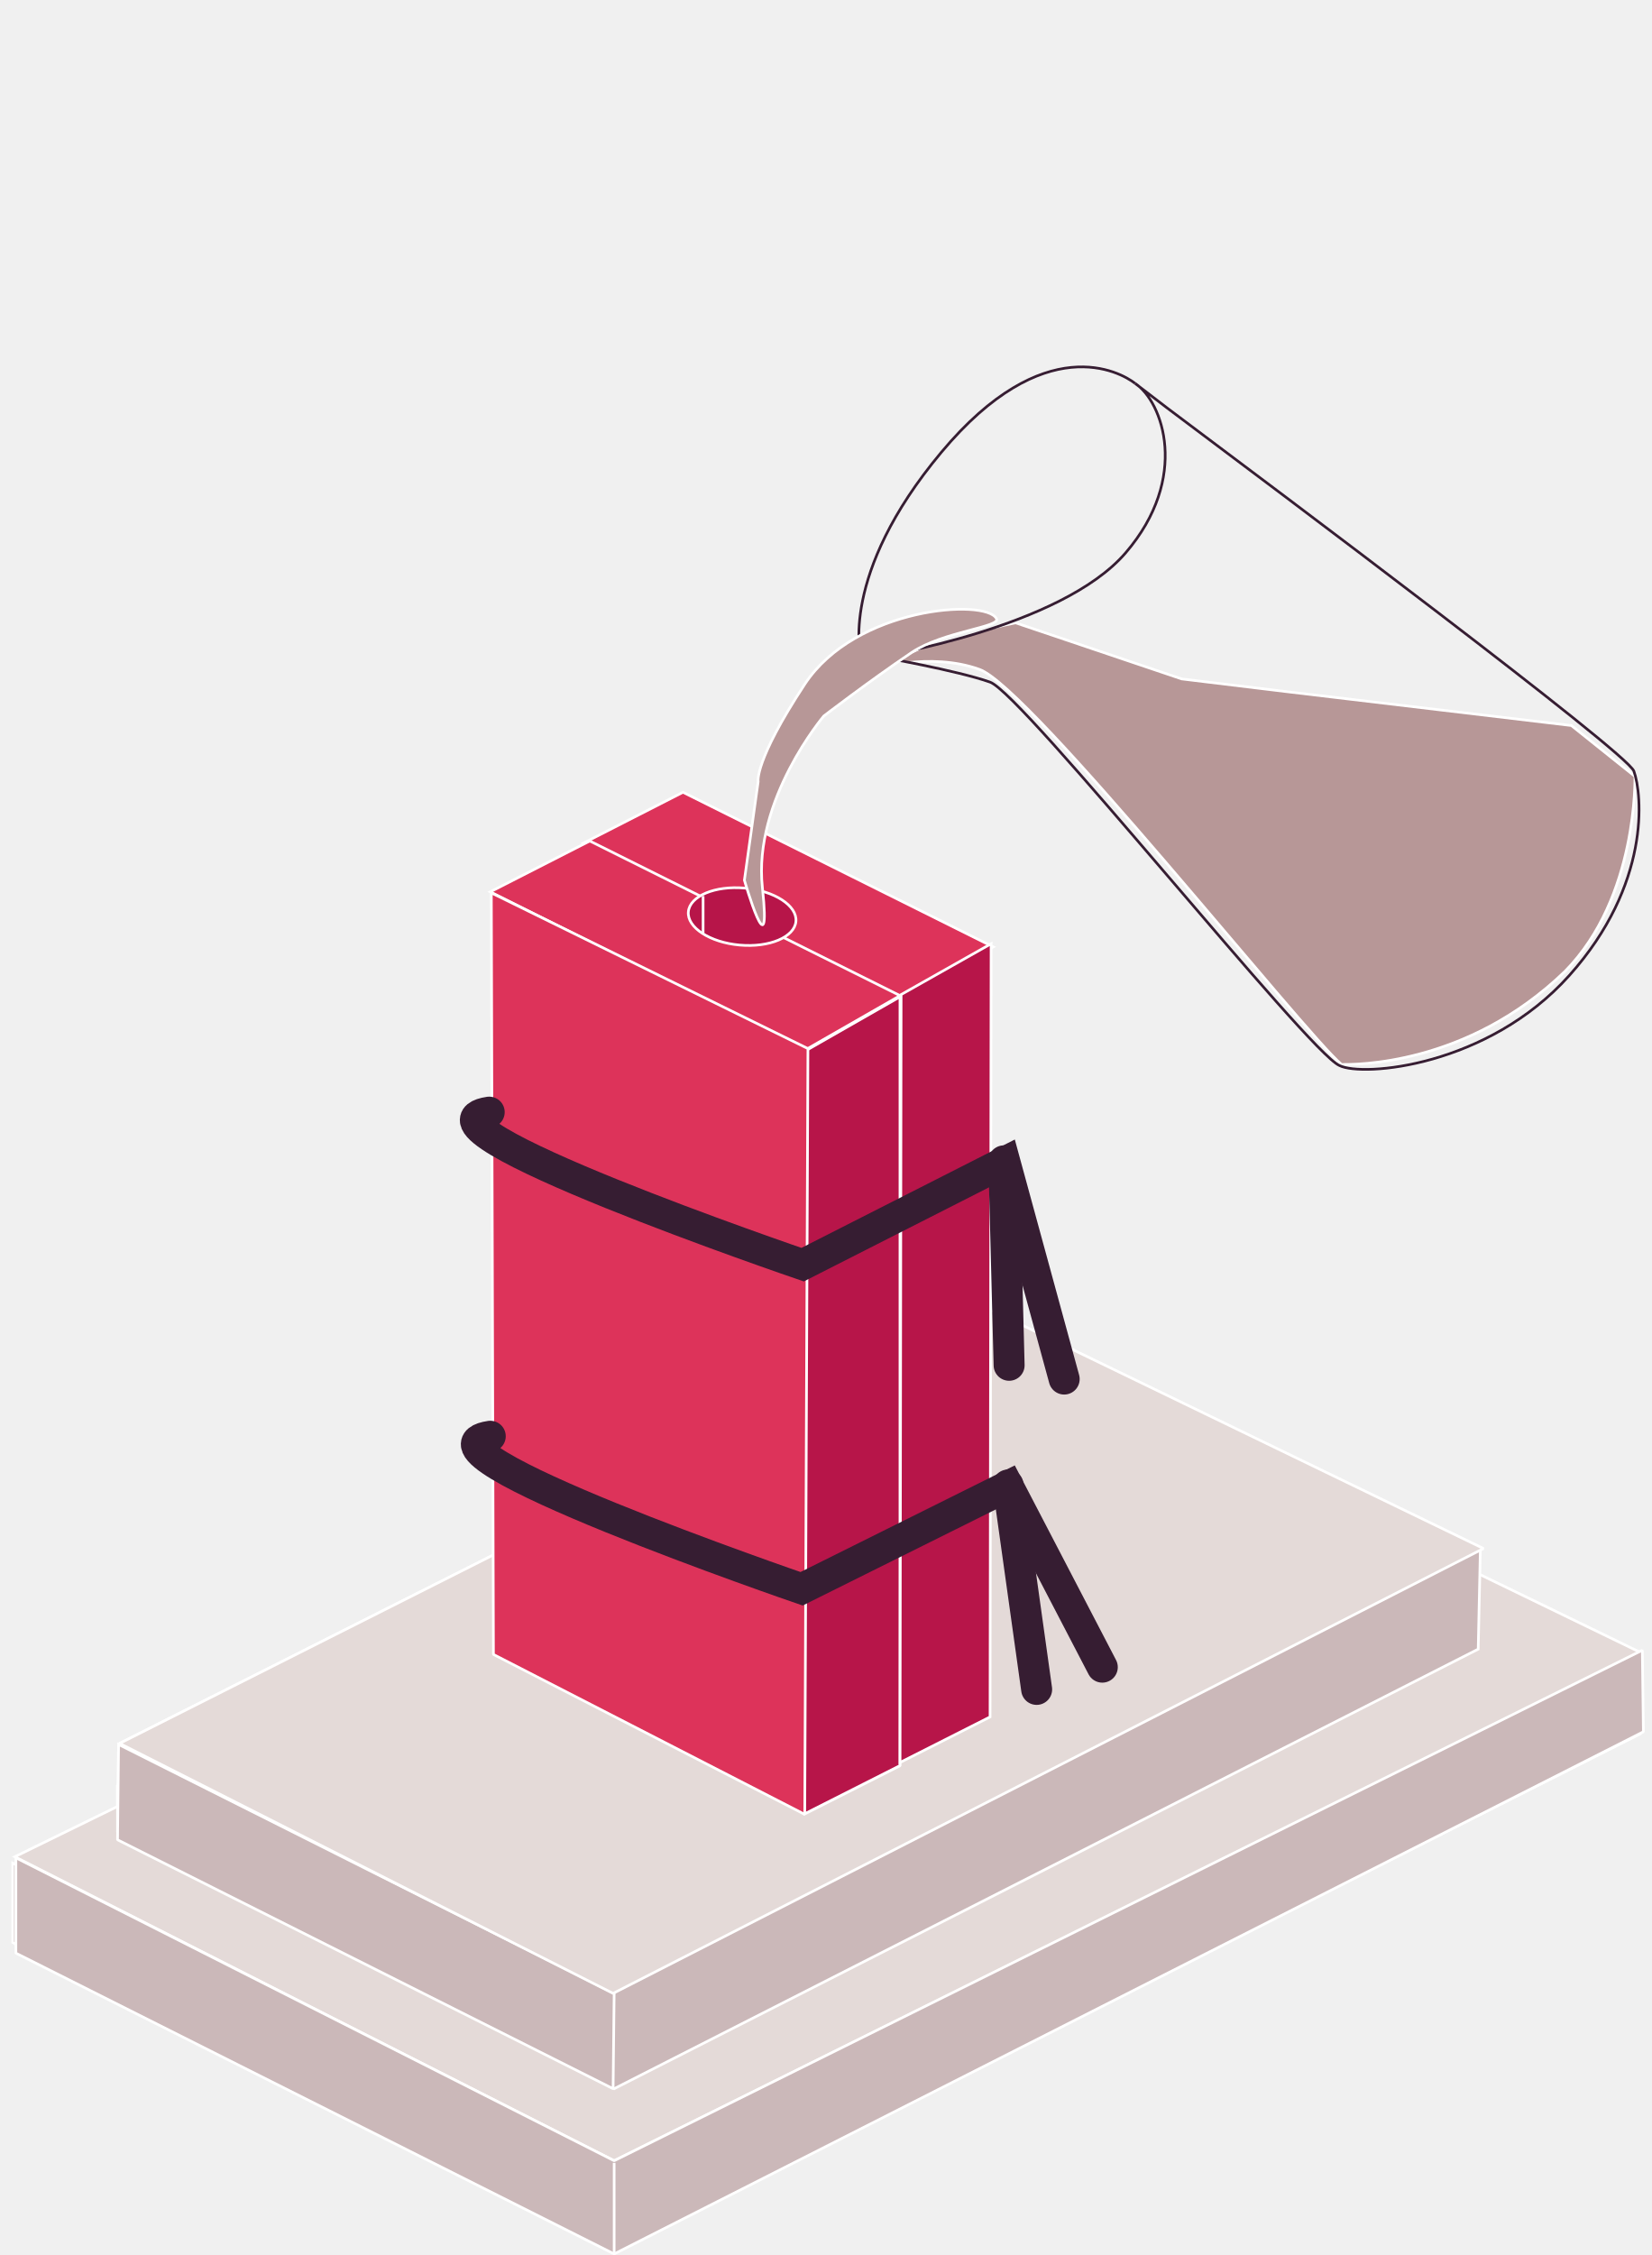
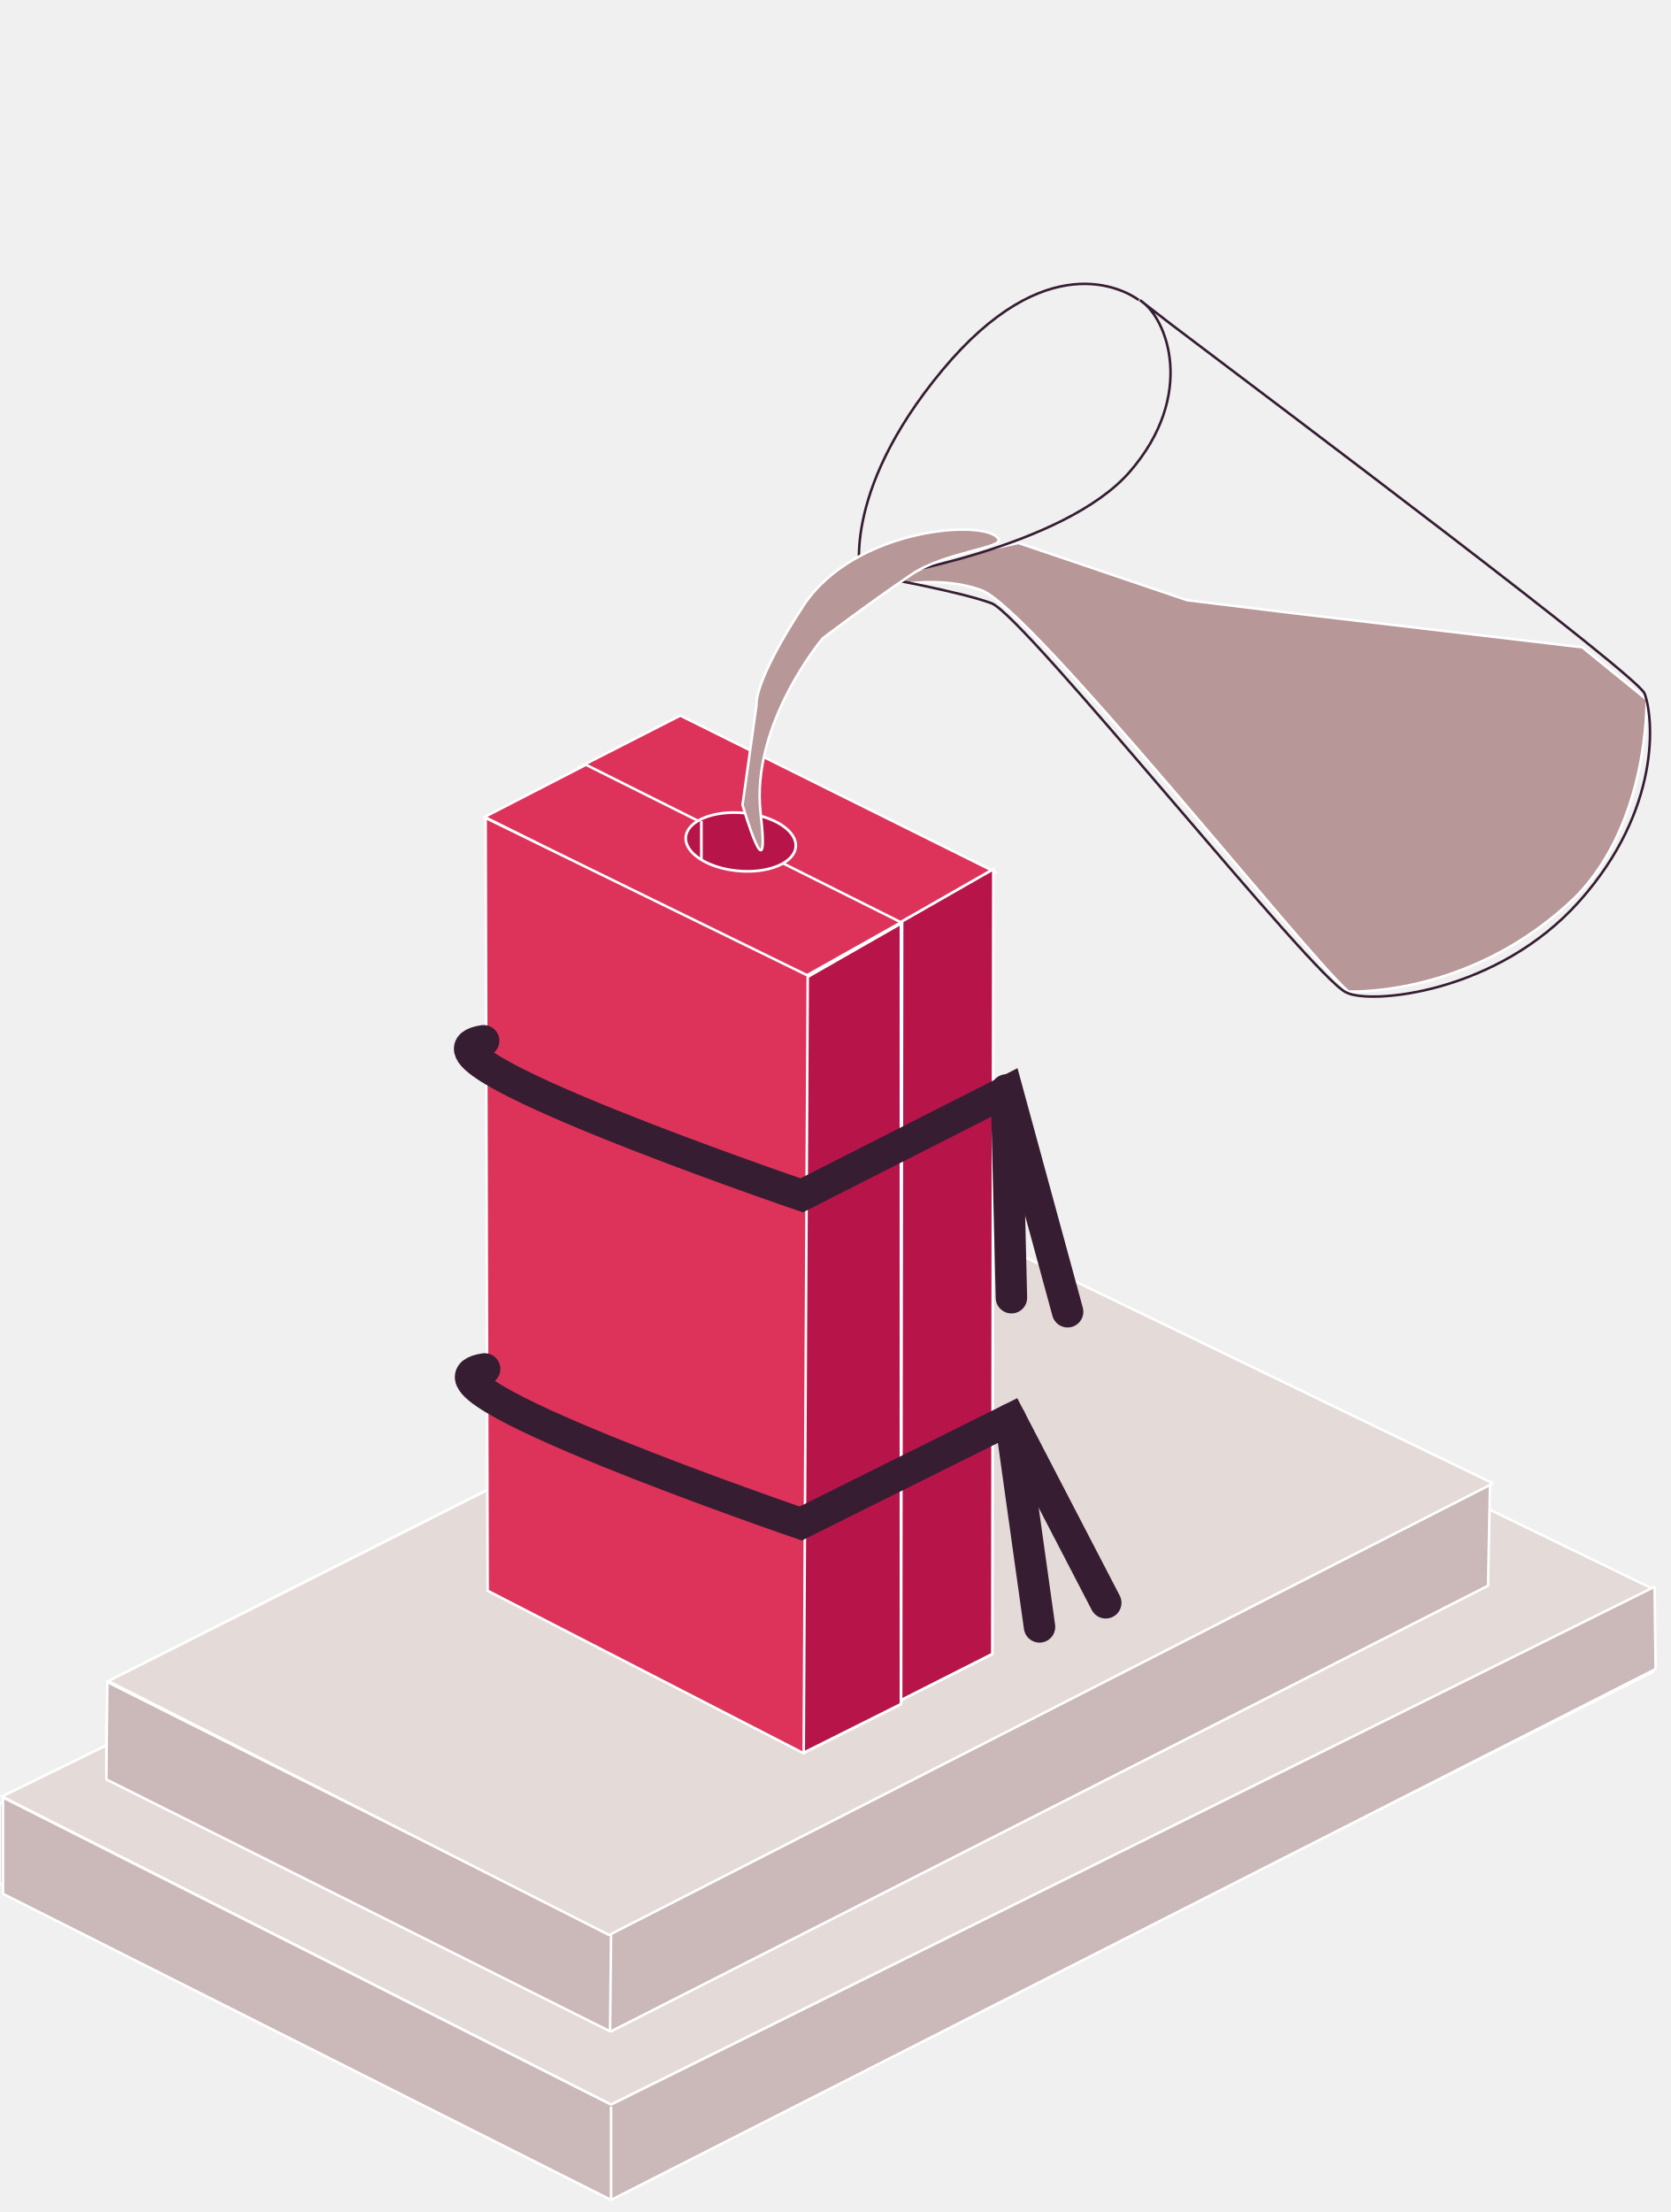
- <svg xmlns="http://www.w3.org/2000/svg" xmlns:xlink="http://www.w3.org/1999/xlink" version="1.1" id="Layer_1" x="0px" y="0px" viewBox="0 0 156 212.9" style="enable-background:new 0 0 156 212.9;" xml:space="preserve">
+ <svg xmlns="http://www.w3.org/2000/svg" xmlns:xlink="http://www.w3.org/1999/xlink" version="1.1" id="Layer_1" x="0px" y="0px" viewBox="0 0 166.5 220.4" style="enable-background:new 0 0 166.5 220.4;" xml:space="preserve">
  <style type="text/css">
	.st0{fill:none;stroke:#FFFFFF;stroke-width:0.25;stroke-linejoin:bevel;stroke-miterlimit:10;}
	.st1{fill:#CBB8B9;stroke:#FFFFFF;stroke-width:0.25;stroke-miterlimit:10;}
	.st2{fill:#E4DAD8;stroke:#FFFFFF;stroke-width:0.25;stroke-miterlimit:10;}
	.st3{fill:#CBB8B9;stroke:#FFFFFF;stroke-width:0.25;stroke-linejoin:bevel;stroke-miterlimit:10;}
	.st4{fill:#E4DAD8;stroke:#FFFFFF;stroke-width:0.25;stroke-linejoin:bevel;stroke-miterlimit:10;}
	.st5{fill:none;stroke:#FFFFFF;stroke-width:0.25;stroke-miterlimit:10;}
- 	.st6{fill:none;stroke:#9C1B43;stroke-width:0.585;stroke-miterlimit:10;}
- 	.st7{fill:none;stroke:#9C1B43;stroke-width:0.25;stroke-miterlimit:10;}
+ 	.st6{fill:none;stroke:#9C1B43;stroke-width:0.627;stroke-miterlimit:10;}
+ 	.st7{fill:none;stroke:#9C1B43;stroke-width:0.268;stroke-miterlimit:10;}
	.st8{fill:#DD335A;stroke:#FFFFFF;stroke-width:0.25;stroke-miterlimit:10;}
- 	.st9{fill:#B71549;stroke:#FFFFFF;stroke-width:0.25;stroke-miterlimit:10;}
- 	.st10{fill:#B71549;stroke:#FFFFFF;stroke-width:0.266;stroke-linejoin:bevel;stroke-miterlimit:10;}
+ 	.st9{fill:#B71549;stroke:#FFFFFF;stroke-width:0.268;stroke-miterlimit:10;}
+ 	.st10{fill:#B71549;stroke:#FFFFFF;stroke-width:0.284;stroke-linejoin:bevel;stroke-miterlimit:10;}
	.st11{fill:#DD335A;stroke:#FFFFFF;stroke-width:0.25;stroke-linejoin:bevel;stroke-miterlimit:10;}
- 	.st12{fill:none;stroke:#361D32;stroke-width:2.925;stroke-linecap:round;stroke-miterlimit:10;}
- 	.st13{clip-path:url(#SVGID_2_);fill:#B79797;stroke:#FFFFFF;stroke-width:0.25;stroke-miterlimit:10;}
- 	.st14{fill:none;stroke:#361D32;stroke-width:0.25;stroke-miterlimit:10;}
- 	.st15{fill:#B79797;stroke:#FFFFFF;stroke-width:0.25;stroke-miterlimit:10;}
+ 	.st12{fill:none;stroke:#361D32;stroke-width:3.134;stroke-linecap:round;stroke-miterlimit:10;}
+ 	.st13{fill:none;stroke:#FFFFFF;stroke-width:0.268;stroke-miterlimit:10;}
+ 	.st14{clip-path:url(#SVGID_2_);fill:#B79797;stroke:#FFFFFF;stroke-width:0.25;stroke-miterlimit:10;}
+ 	.st15{fill:none;stroke:#361D32;stroke-width:0.25;stroke-miterlimit:10;}
+ 	.st16{fill:#B79797;stroke:#FFFFFF;stroke-width:0.25;stroke-miterlimit:10;}
</style>
  <g>
-     <line class="st0" x1="57.8" y1="199.6" x2="57.7" y2="208.6" />
-     <polygon class="st1" points="11.1,172.9 58.1,196.8 137.9,156.6 138.1,147.3 93.7,127 11.1,168.6  " />
-     <polygon class="st1" points="11.1,173.7 11.2,164.7 58.2,187.7 58,196.8  " />
-     <polygon class="st1" points="1.2,175.9 1.2,183.4 58.4,212.3 154.9,163.7 154.7,156 58.3,204  " />
-     <path class="st2" d="M11.3,164.6l46.9,23l79.8-40.3l-47.1-22.8L11.3,164.6z" />
-     <polygon class="st2" points="58,204 154.9,156 97.6,128.2 1.4,175.3  " />
-     <polygon class="st1" points="11.1,172.9 58,197.2 139.6,155.7 139.8,146.4 93.7,127 11.1,168.6  " />
-     <polygon class="st3" points="11.1,173.7 11.2,164.7 58,188.2 57.9,197.2  " />
-     <polygon class="st3" points="1.5,175.4 1.5,184.4 58,212.8 155.2,163.5 155.1,155.8 58,204  " />
-     <path class="st4" d="M11.3,164.6l46.6,23.6l82.2-42L93,123.4L11.3,164.6z" />
-     <line class="st5" x1="58" y1="204.2" x2="58" y2="212.7" />
-   </g>
-   <path class="st6" d="M98.9,93.4" />
-   <path class="st7" d="M90.3,87" />
-   <path class="st7" d="M85,83.2" />
-   <path class="st7" d="M76.4,76.9" />
-   <path class="st6" d="M98.9,93.4" />
-   <path class="st7" d="M90.3,87" />
-   <path class="st7" d="M85,83.2" />
-   <path class="st7" d="M76.4,76.9" />
-   <g>
-     <polygon class="st8" points="55.1,79.6 85,94.4 93.8,89.4 64.5,74.8  " />
-     <polygon class="st8" points="46.3,84.2 76.1,99.1 85,94 55.7,79.4  " />
-     <ellipse transform="matrix(8.939926e-02 -0.996 0.996 8.939926e-02 -22.4337 148.6149)" class="st9" cx="70.1" cy="86.6" rx="2.7" ry="5.1" />
-     <polygon class="st10" points="75.9,99.3 75.9,171.3 85,166.7 85,94.1  " />
-     <polygon class="st9" points="85.1,93.9 85,166.4 93.5,162.1 93.6,89.1  " />
-     <polygon class="st11" points="46.4,84.3 46.6,156.2 76,171.3 76.3,99  " />
    <g>
-       <path class="st12" d="M46.2,105c-8.8,1.3,29.6,14.4,29.6,14.4l19.1-9.7l5.6,20.5" />
-       <path class="st12" d="M46.3,135.6c-8.8,1.3,29.4,14.4,29.4,14.4l19.5-9.7l8.9,17.1" />
-       <line class="st12" x1="94.8" y1="109.6" x2="95.3" y2="128.9" />
-       <line class="st12" x1="95.2" y1="140.2" x2="97.9" y2="159.5" />
+       <line class="st0" x1="60.6" y1="205" x2="60.5" y2="214.7" />
+       <polygon class="st1" points="10.6,176.4 61,202 146.5,158.9 146.7,149 99.1,127.2 10.6,171.8   " />
+       <polygon class="st1" points="10.6,177.3 10.7,167.6 61.1,192.3 60.9,202   " />
+       <polygon class="st1" points="0,179.6 0,187.7 61.3,218.6 164.7,166.6 164.5,158.3 61.2,209.7   " />
+       <path class="st2" d="M10.8,167.5l50.2,24.6l85.5-43.2l-50.5-24.4L10.8,167.5z" />
+       <polygon class="st2" points="60.9,209.7 164.7,158.3 103.3,128.5 0.2,179   " />
+       <polygon class="st1" points="10.6,176.4 60.9,202.4 148.3,158 148.5,148 99.1,127.2 10.6,171.8   " />
+       <polygon class="st3" points="10.6,177.3 10.7,167.6 60.9,192.8 60.8,202.4   " />
+       <polygon class="st3" points="0.3,179.1 0.3,188.7 60.9,219.2 165,166.3 164.9,158.1 60.9,209.7   " />
+       <path class="st4" d="M10.8,167.5l49.9,25.3l88.1-45l-50.5-24.4L10.8,167.5z" />
+       <line class="st5" x1="60.9" y1="209.9" x2="60.9" y2="219.1" />
    </g>
-     <line class="st5" x1="66.4" y1="84.6" x2="66.4" y2="88.1" />
-   </g>
-   <g>
+     <path class="st6" d="M104.7,91.2" />
+     <path class="st7" d="M95.5,84.4" />
+     <path class="st7" d="M89.8,80.3" />
+     <path class="st7" d="M80.6,73.6" />
+     <path class="st6" d="M104.7,91.2" />
+     <path class="st7" d="M95.5,84.4" />
+     <path class="st7" d="M89.8,80.3" />
+     <path class="st7" d="M80.6,73.6" />
+     <g>
+       <polygon class="st8" points="57.8,76.4 89.8,92.3 99.2,86.9 67.8,71.3   " />
+       <polygon class="st8" points="48.3,81.4 80.2,97.3 89.8,91.9 58.4,76.2   " />
+       <ellipse transform="matrix(8.939890e-02 -0.996 0.996 8.939890e-02 -16.3366 149.8942)" class="st9" cx="73.8" cy="83.9" rx="2.9" ry="5.5" />
+       <polygon class="st10" points="80,97.6 80,174.7 89.8,169.8 89.8,92   " />
+       <polygon class="st9" points="89.9,91.8 89.8,169.4 98.9,164.8 99,86.6   " />
+       <polygon class="st11" points="48.4,81.5 48.6,158.5 80.1,174.7 80.5,97.2   " />
+       <g>
+         <path class="st12" d="M48.2,103.7c-9.4,1.4,31.7,15.4,31.7,15.4l20.5-10.4l6,22" />
+         <path class="st12" d="M48.3,136.4c-9.4,1.4,31.5,15.4,31.5,15.4l20.9-10.4l9.5,18.3" />
+         <line class="st12" x1="100.3" y1="108.6" x2="100.8" y2="129.3" />
+         <line class="st12" x1="100.7" y1="141.4" x2="103.6" y2="162.1" />
+       </g>
+       <line class="st13" x1="69.9" y1="81.8" x2="69.9" y2="85.6" />
+     </g>
    <g>
      <g>
        <g>
          <g>
            <g>
-               <defs>
-                 <path id="SVGID_1_" d="M107.2,36.2c2.6,1.7,5.2,8.9-0.9,16S83,62,83,62s7.4,1.3,10.5,2.4c3.1,1.1,30.1,35,33,36.2         c2.2,1.1,14,0.1,21.7-8.5s6.9-17.1,6.1-19.3c-0.7-1.8-33.7-26.5-44.1-34.3L107.2,36.2" />
-               </defs>
-               <clipPath id="SVGID_2_">
-                 <use xlink:href="#SVGID_1_" style="overflow:visible;" />
-               </clipPath>
-               <path class="st13" d="M154.4,73.3c0,0,0.3,11.4-6.6,18.4c-9.3,9-20,8.8-21.1,8.8c-3.5-2.9-29.4-35.6-34.2-37.3        c-4.7-1.7-10.1,0-10.1,0l6.6-2.9l6.9-1.5l15.7,5.3l9.9,1.2l26.9,3.2L154.4,73.3z" />
+               <g>
+                 <g>
+                   <defs>
+                     <path id="SVGID_1_" d="M113.6,29.9c2.8,1.8,5.6,9.5-1,17.1s-25,10.5-25,10.5s7.9,1.4,11.2,2.6c3.3,1.2,32.2,37.5,35.4,38.8           c2.4,1.2,15,0.1,23.2-9.1s7.4-18.3,6.5-20.7c-0.8-1.9-36.1-28.4-47.2-36.8L113.6,29.9" />
+                   </defs>
+                   <clipPath id="SVGID_2_">
+                     <use xlink:href="#SVGID_1_" style="overflow:visible;" />
+                   </clipPath>
+                   <path class="st14" d="M164.1,69.7c0,0,0.3,12.2-7.1,19.7c-10,9.6-21.4,9.4-22.6,9.4c-3.8-3.1-31.5-38.1-36.6-40          c-5-1.8-10.8,0-10.8,0l7.1-3.1l7.4-1.6l16.8,5.7l10.6,1.3l28.8,3.4L164.1,69.7z" />
+                 </g>
+               </g>
            </g>
          </g>
+           <g>
+             <path id="XMLID_3_" class="st15" d="M113.6,29.9c2.8,1.8,5.6,9.5-1,17.1s-25,10.5-25,10.5s7.9,1.4,11.2,2.6       c3.3,1.2,32.2,37.5,35.4,38.8c2.4,1.2,15,0.1,23.2-9.1s7.4-18.3,6.5-20.7c-0.8-1.9-36.1-28.4-47.2-36.8L113.6,29.9" />
+           </g>
        </g>
-         <g>
-           <path id="XMLID_3_" class="st14" d="M107.2,36.2c2.6,1.7,5.2,8.9-0.9,16S83,62,83,62s7.4,1.3,10.5,2.4c3.1,1.1,30.1,35,33,36.2      c2.2,1.1,14,0.1,21.7-8.5s6.9-17.1,6.1-19.3c-0.7-1.8-33.7-26.5-44.1-34.3L107.2,36.2" />
-         </g>
+         <path class="st15" d="M85.8,57.6c0,0-2.2-8.3,8.1-20.7s18.1-8.1,19.6-7" />
      </g>
-       <path class="st14" d="M81.3,62c0,0-2.1-7.7,7.6-19.3s16.9-7.6,18.3-6.5" />
+       <path class="st16" d="M99.5,53.7c-1.1-2-14.2-1.2-19.4,6.6c-5.1,7.8-4.7,9.9-4.7,9.9l-1.4,10c0,0,2.8,9.6,1.8,0.8    c-1-8.9,6.2-17.4,6.2-17.4s4.6-3.5,8.9-6.4C94.2,55,100.1,54.6,99.5,53.7z" />
    </g>
-     <path class="st15" d="M94.1,58.4c-1-1.9-13.3-1.1-18.1,6.2c-4.8,7.3-4.4,9.2-4.4,9.2l-1.3,9.3c0,0,2.6,9,1.7,0.7s5.8-16.2,5.8-16.2   s4.3-3.3,8.3-6C89.1,59.6,94.6,59.2,94.1,58.4z" />
  </g>
</svg>
